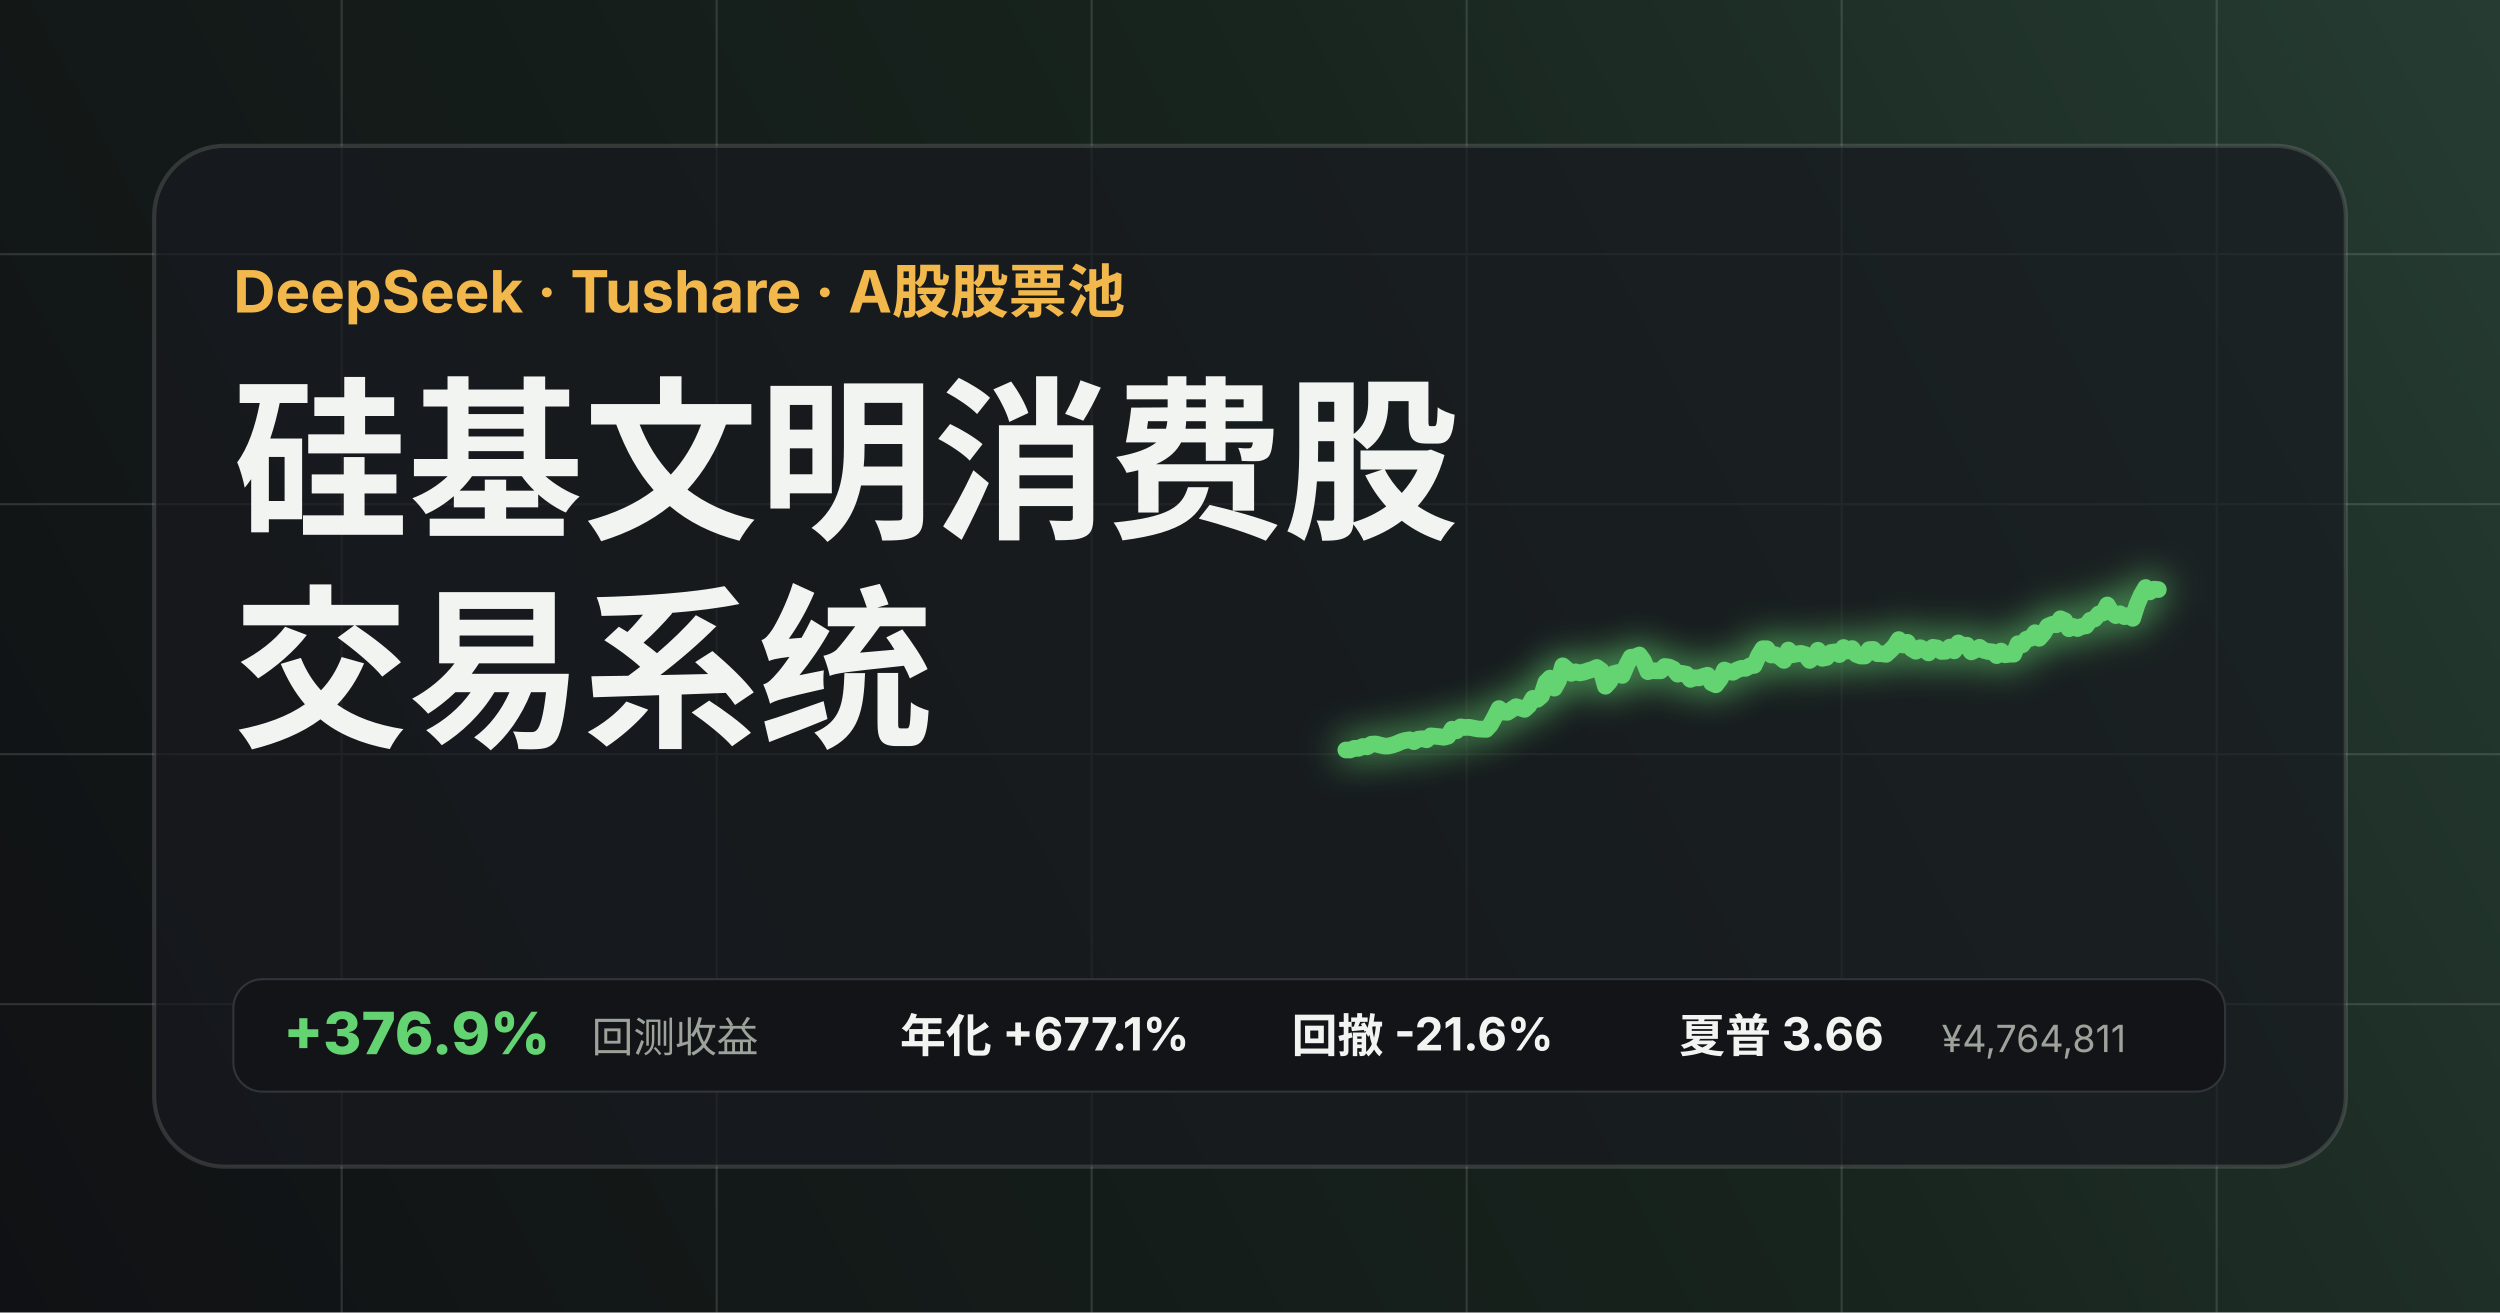
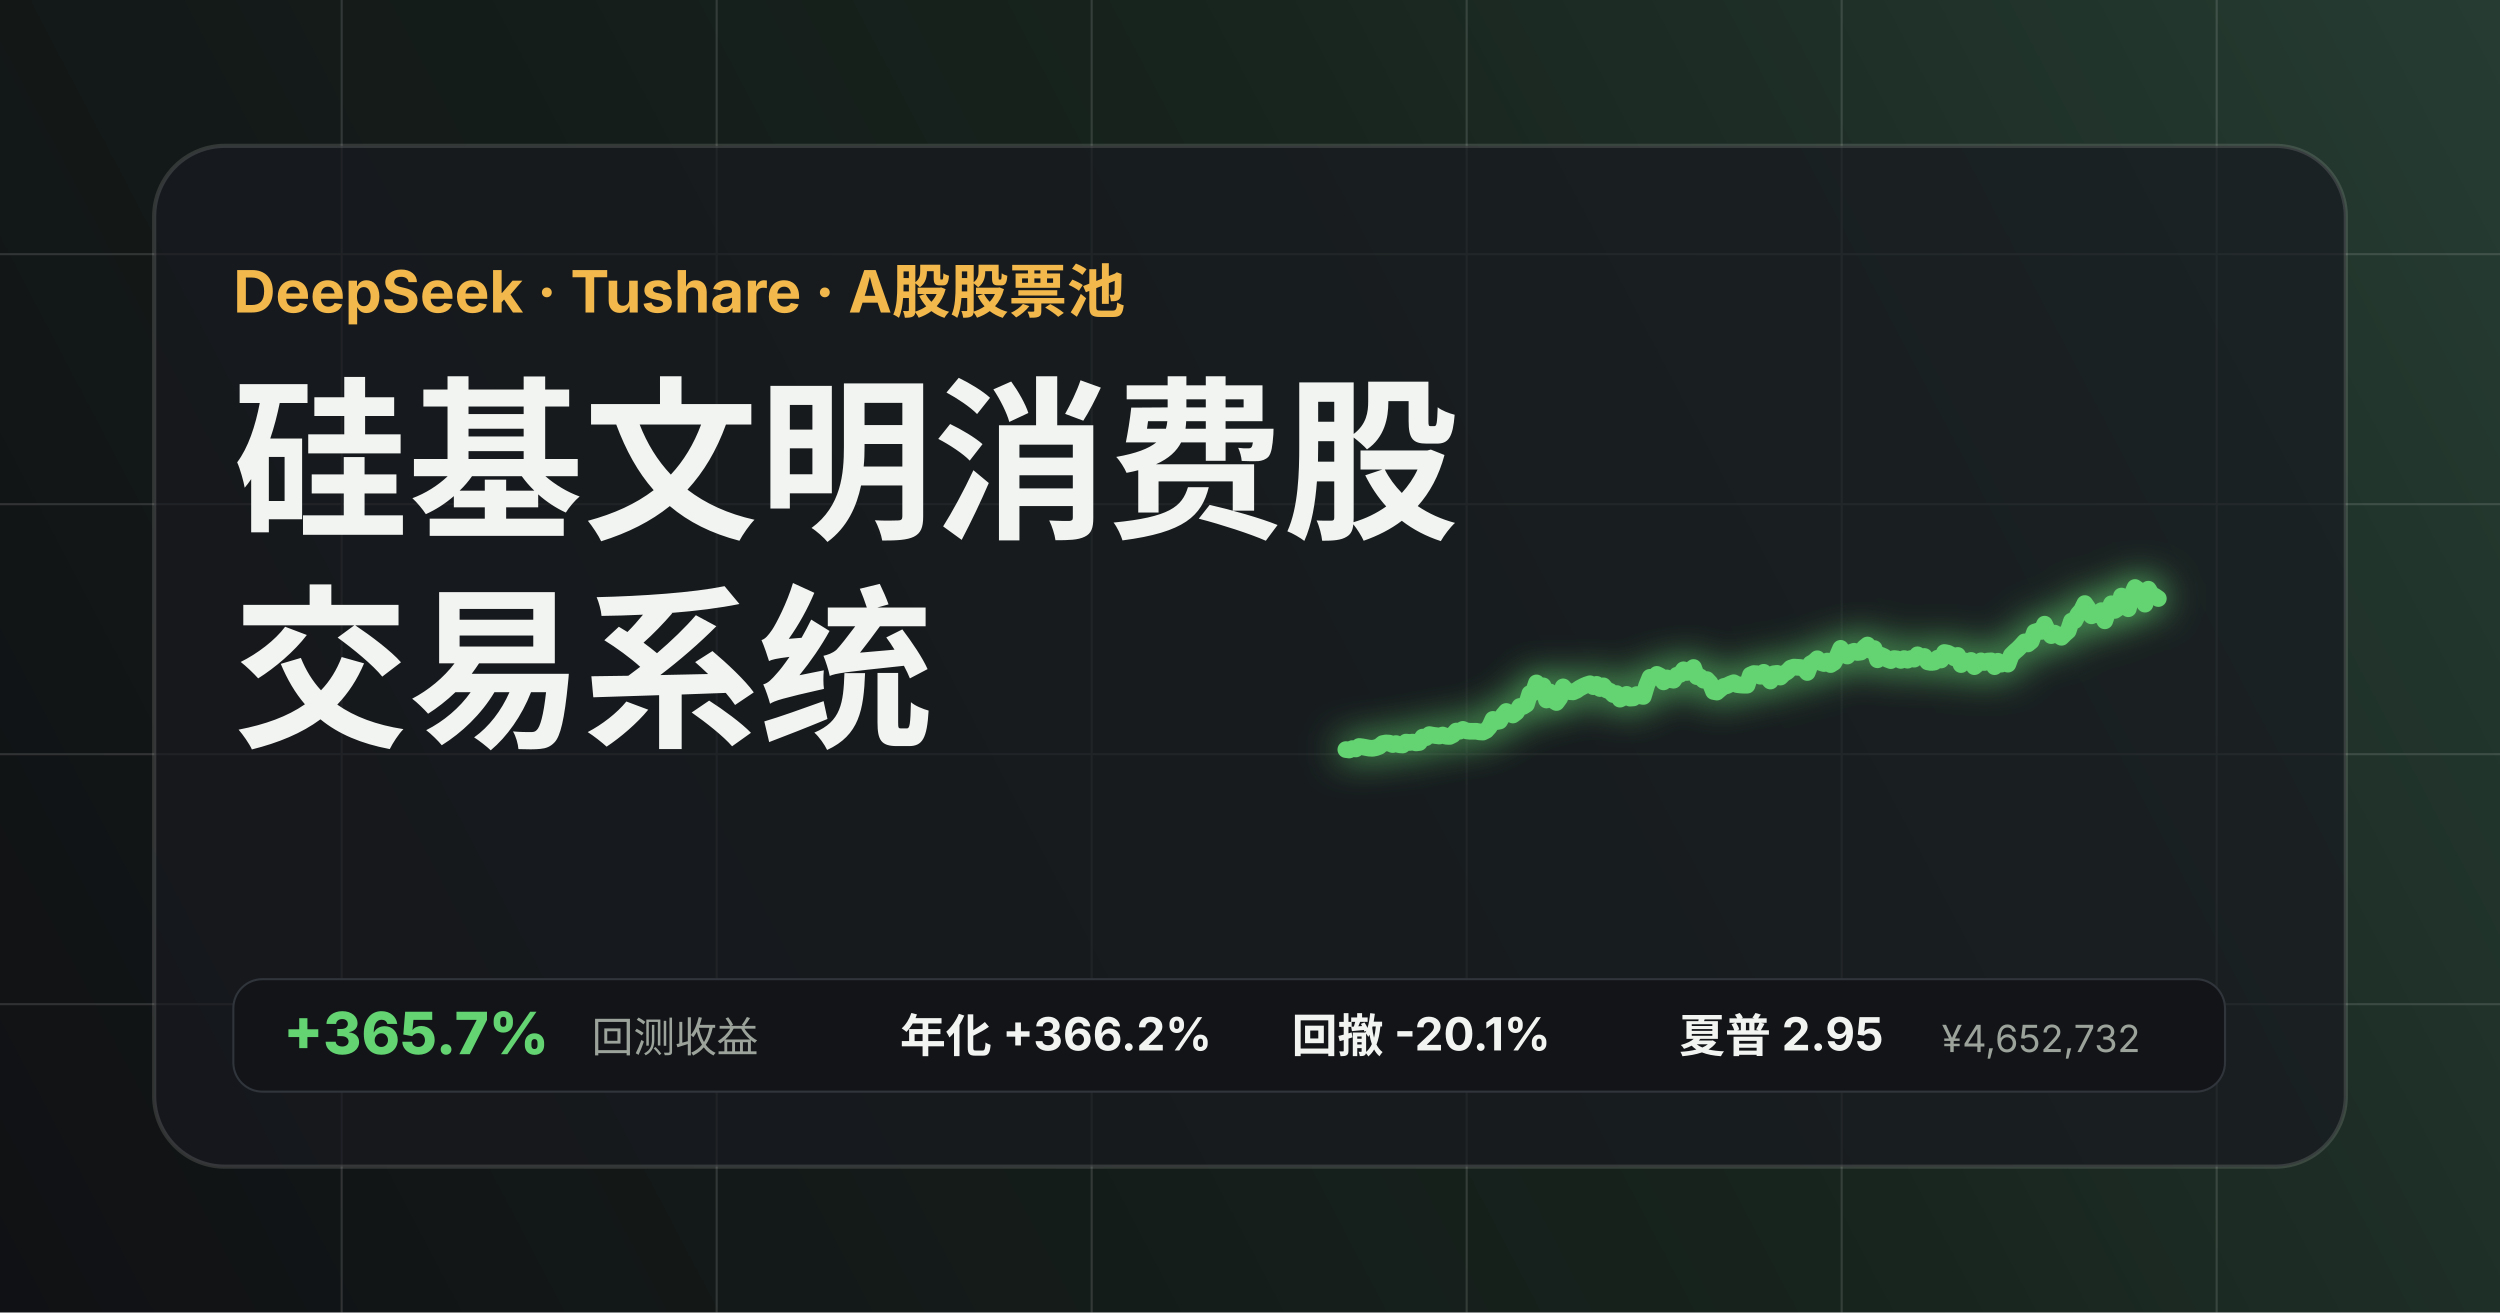
<svg xmlns="http://www.w3.org/2000/svg" viewBox="0 0 1200 630" role="img" aria-label="硅基文明消费股交易系统">
  <defs>
    <linearGradient id="bg" x1="0" y1="630" x2="1200" y2="0" gradientUnits="userSpaceOnUse">
      <stop offset="0" stop-color="#101114" />
      <stop offset=".58" stop-color="#17231d" />
      <stop offset="1" stop-color="#263c32" />
    </linearGradient>
    <filter id="soft-glow" x="-20%" y="-30%" width="140%" height="160%">
      <feGaussianBlur stdDeviation="9" result="blur" />
      <feMerge>
        <feMergeNode in="blur" />
        <feMergeNode in="SourceGraphic" />
      </feMerge>
    </filter>
  </defs>
  <rect width="1200" height="630" fill="url(#bg)" />
  <g opacity=".14" stroke="#f2f4f1" stroke-width="1">
    <path d="M0 122h1200M0 242h1200M0 362h1200M0 482h1200" />
    <path d="M164 0v630M344 0v630M524 0v630M704 0v630M884 0v630M1064 0v630" />
  </g>
  <rect x="74" y="70" width="1052" height="490" rx="34" fill="#181a1f" fill-opacity=".68" stroke="#f2f4f1" stroke-opacity=".14" stroke-width="2" />
  <text x="112" y="150" fill="#f2b84b" font-family="-apple-system,BlinkMacSystemFont,'Segoe UI','PingFang SC','Microsoft YaHei',sans-serif" font-size="28" font-weight="700">DeepSeek · Tushare · A股股票池</text>
  <text x="112" y="252" fill="#f2f4f1" font-family="-apple-system,BlinkMacSystemFont,'Segoe UI','PingFang SC','Microsoft YaHei',sans-serif" font-size="84" font-weight="850">硅基文明消费股</text>
  <text x="112" y="352" fill="#f2f4f1" font-family="-apple-system,BlinkMacSystemFont,'Segoe UI','PingFang SC','Microsoft YaHei',sans-serif" font-size="84" font-weight="850">交易系统</text>
  <g font-family="-apple-system,BlinkMacSystemFont,'Segoe UI','PingFang SC','Microsoft YaHei',sans-serif">
    <g transform="translate(112 470)">
      <rect width="956" height="54" rx="14" fill="#121418" stroke="#30343b" />
-       <text x="24" y="36" fill="#63d471" font-size="28" font-weight="800">+376.9%</text>
+       <text x="24" y="36" fill="#63d471" font-size="28" font-weight="800">+365.7%</text>
      <text x="172" y="35" fill="#9ca39a" font-size="20">回测收益</text>
-       <text x="320" y="35" fill="#f2f4f1" font-size="22" font-weight="700">年化 +677.1%</text>
-       <text x="508" y="35" fill="#f2f4f1" font-size="22" font-weight="700">回撤 -21.6%</text>
-       <text x="694" y="35" fill="#f2f4f1" font-size="22" font-weight="700">夏普 3.66</text>
-       <text x="820" y="35" fill="#9ca39a" font-size="18">¥4,764,811</text>
+       <text x="320" y="35" fill="#f2f4f1" font-size="22" font-weight="700">年化 +366.2%</text>
+       <text x="508" y="35" fill="#f2f4f1" font-size="22" font-weight="700">回撤 -20.1%</text>
+       <text x="694" y="35" fill="#f2f4f1" font-size="22" font-weight="700">夏普 2.95</text>
+       <text x="820" y="35" fill="#9ca39a" font-size="18">¥4,652,732</text>
    </g>
  </g>
-   <polyline points="646.0,360.0 648.0,360.0 650.1,359.2 652.1,359.2 654.2,358.3 656.2,358.5 658.3,357.2 660.3,357.1 662.3,357.6 664.4,358.1 666.4,358.1 668.5,357.6 670.5,356.9 672.5,356.0 674.6,355.4 676.6,355.1 678.7,356.0 680.7,354.8 682.8,354.6 684.8,355.1 686.8,353.2 688.9,353.4 690.9,353.6 693.0,353.9 695.0,353.4 697.0,350.0 699.1,350.8 701.1,348.9 703.2,349.2 705.2,349.1 707.3,349.5 709.3,349.9 711.3,350.0 713.4,350.1 715.4,347.9 717.5,344.1 719.5,340.1 721.5,341.8 723.6,341.9 725.6,340.6 727.7,339.2 729.7,339.8 731.8,340.5 733.8,338.7 735.8,335.2 737.9,335.7 739.9,334.0 742.0,327.5 744.0,325.5 746.1,330.3 748.1,326.7 750.1,319.6 752.2,321.4 754.2,323.2 756.3,322.5 758.3,323.0 760.3,322.6 762.4,321.9 764.4,321.3 766.5,320.4 768.5,321.8 770.6,329.4 772.6,327.2 774.6,323.3 776.7,322.8 778.7,324.2 780.8,319.3 782.8,315.5 784.8,315.3 786.9,314.4 788.9,317.2 791.0,322.4 793.0,321.9 795.1,322.0 797.1,322.0 799.1,319.9 801.2,320.2 803.2,321.1 805.3,323.6 807.3,323.2 809.4,323.6 811.4,326.1 813.4,325.3 815.5,325.4 817.5,324.7 819.6,324.1 821.6,327.8 823.6,328.7 825.7,325.9 827.7,321.6 829.8,322.4 831.8,322.7 833.9,321.5 835.9,320.8 837.9,320.8 840.0,319.6 842.0,319.4 844.1,314.7 846.1,311.4 848.1,311.4 850.2,314.4 852.2,314.3 854.3,315.3 856.3,317.0 858.4,312.0 860.4,314.3 862.4,313.9 864.5,313.6 866.5,314.2 868.6,317.0 870.6,315.4 872.6,312.1 874.7,316.0 876.7,315.6 878.8,313.2 880.8,312.9 882.9,314.2 884.9,310.8 886.9,312.5 889.0,311.3 891.0,314.1 893.1,314.9 895.1,314.9 897.2,311.8 899.2,311.7 901.2,313.8 903.3,313.8 905.3,314.1 907.4,312.2 909.4,310.2 911.4,307.0 913.5,309.6 915.5,308.3 917.6,311.4 919.6,312.6 921.7,310.9 923.7,311.8 925.7,313.4 927.8,310.7 929.8,311.0 931.9,312.7 933.9,312.6 935.9,310.6 938.0,312.4 940.0,308.6 942.1,310.0 944.1,309.7 946.2,312.9 948.2,312.0 950.2,310.7 952.3,312.2 954.3,312.7 956.4,312.9 958.4,314.7 960.5,312.5 962.5,314.3 964.5,314.0 966.6,314.0 968.6,309.0 970.7,309.5 972.7,306.8 974.7,306.4 976.8,303.7 978.8,306.4 980.9,304.0 982.9,300.6 985.0,299.7 987.0,299.9 989.0,297.0 991.1,297.9 993.1,301.8 995.2,300.7 997.2,301.7 999.2,300.7 1001.3,300.4 1003.3,297.7 1005.4,297.1 1007.4,294.7 1009.5,294.2 1011.5,290.4 1013.5,293.8 1015.6,295.5 1017.6,294.6 1019.7,296.0 1021.7,295.4 1023.7,296.8 1025.8,290.2 1027.8,285.6 1029.9,282.0 1031.9,284.1 1034.0,282.8 1036.0,283.0" fill="none" stroke="#63d471" stroke-width="8" stroke-linecap="round" stroke-linejoin="round" filter="url(#soft-glow)" />
+   <polyline points="646.0,359.8 647.6,360.0 649.2,359.3 650.8,359.5 652.4,358.3 654.0,358.5 655.6,358.8 657.2,359.1 658.8,359.2 660.4,358.9 662.0,358.3 663.7,356.9 665.3,356.6 666.9,356.7 668.5,357.4 670.1,356.9 671.7,357.5 673.3,357.6 674.9,356.2 676.5,356.4 678.1,356.2 679.7,356.6 681.3,356.4 682.9,353.8 684.5,354.1 686.1,352.6 687.7,352.9 689.3,353.1 690.9,353.3 692.5,352.8 694.1,353.4 695.8,353.5 697.4,352.7 699.0,350.9 700.6,351.0 702.2,350.1 703.8,350.8 705.4,351.0 707.0,351.0 708.6,351.0 710.2,351.3 711.8,351.4 713.4,350.6 715.0,348.8 716.6,345.3 718.2,346.4 719.8,346.1 721.4,343.4 723.0,341.5 724.6,342.3 726.2,343.2 727.9,341.9 729.5,339.1 731.1,339.1 732.7,338.1 734.3,332.9 735.9,332.6 737.5,327.8 739.1,331.6 740.7,329.2 742.3,336.0 743.9,332.1 745.5,336.2 747.1,337.2 748.7,335.0 750.3,329.7 751.9,331.5 753.5,332.0 755.1,332.1 756.7,331.4 758.3,330.3 760.0,329.4 761.6,328.7 763.2,328.2 764.8,329.6 766.4,328.5 768.0,330.5 769.6,329.2 771.2,331.2 772.8,331.8 774.4,333.4 776.0,332.9 777.6,335.6 779.2,334.8 780.8,333.3 782.4,335.1 784.0,335.0 785.6,333.4 787.2,334.0 788.8,334.3 790.4,329.0 792.0,325.1 793.7,325.3 795.3,323.7 796.9,324.5 798.5,327.3 800.1,325.4 801.7,326.2 803.3,326.5 804.9,324.1 806.5,323.7 808.1,321.5 809.7,322.8 811.3,321.7 812.9,320.4 814.5,324.8 816.1,324.9 817.7,326.5 819.3,326.2 820.9,327.9 822.5,331.9 824.1,332.2 825.8,330.7 827.4,329.5 829.0,329.1 830.6,328.3 832.2,327.7 833.8,328.6 835.4,328.8 837.0,328.9 838.6,328.9 840.2,324.0 841.8,323.3 843.4,323.4 845.0,324.6 846.6,322.7 848.2,325.1 849.8,326.9 851.4,323.4 853.0,323.2 854.6,325.0 856.2,323.4 857.9,322.4 859.5,320.7 861.1,320.2 862.7,320.3 864.3,320.4 865.9,320.9 867.5,322.8 869.1,318.6 870.7,317.7 872.3,316.2 873.9,318.0 875.5,318.5 877.1,317.3 878.7,319.0 880.3,318.0 881.9,314.9 883.5,311.2 885.1,313.7 886.7,314.9 888.3,313.2 890.0,312.6 891.6,313.2 893.2,313.0 894.8,310.9 896.4,309.6 898.0,312.2 899.6,311.3 901.2,316.7 902.8,314.5 904.4,315.2 906.0,316.5 907.6,317.1 909.2,316.1 910.8,316.3 912.4,317.0 914.0,316.1 915.6,316.9 917.2,316.1 918.8,316.4 920.4,314.3 922.0,315.4 923.7,315.1 925.3,317.7 926.9,318.0 928.5,317.8 930.1,315.9 931.7,316.8 933.3,313.2 934.9,313.5 936.5,314.3 938.1,315.8 939.7,314.6 941.3,319.0 942.9,317.2 944.5,317.8 946.1,317.0 947.7,320.0 949.3,318.7 950.9,317.2 952.5,318.0 954.1,317.3 955.8,317.2 957.4,320.0 959.0,317.4 960.6,318.8 962.2,317.9 963.8,318.8 965.4,314.5 967.0,312.9 968.6,311.5 970.2,309.9 971.8,308.1 973.4,309.1 975.0,307.8 976.6,303.4 978.2,302.9 979.8,303.1 981.4,299.6 983.0,303.1 984.6,305.1 986.2,303.9 987.9,304.9 989.5,305.9 991.1,304.3 992.7,302.9 994.3,298.1 995.9,297.9 997.5,294.8 999.1,293.0 1000.7,289.7 1002.3,292.0 1003.9,295.6 1005.5,294.3 1007.1,295.2 1008.7,293.1 1010.3,298.0 1011.9,293.3 1013.5,289.8 1015.1,293.0 1016.7,291.9 1018.3,286.1 1020.0,287.9 1021.6,292.2 1023.2,285.7 1024.8,282.0 1026.4,283.1 1028.0,285.8 1029.6,290.0 1031.2,282.8 1032.8,285.4 1034.4,286.2 1036.0,287.3" fill="none" stroke="#63d471" stroke-width="8" stroke-linecap="round" stroke-linejoin="round" filter="url(#soft-glow)" />
</svg>
